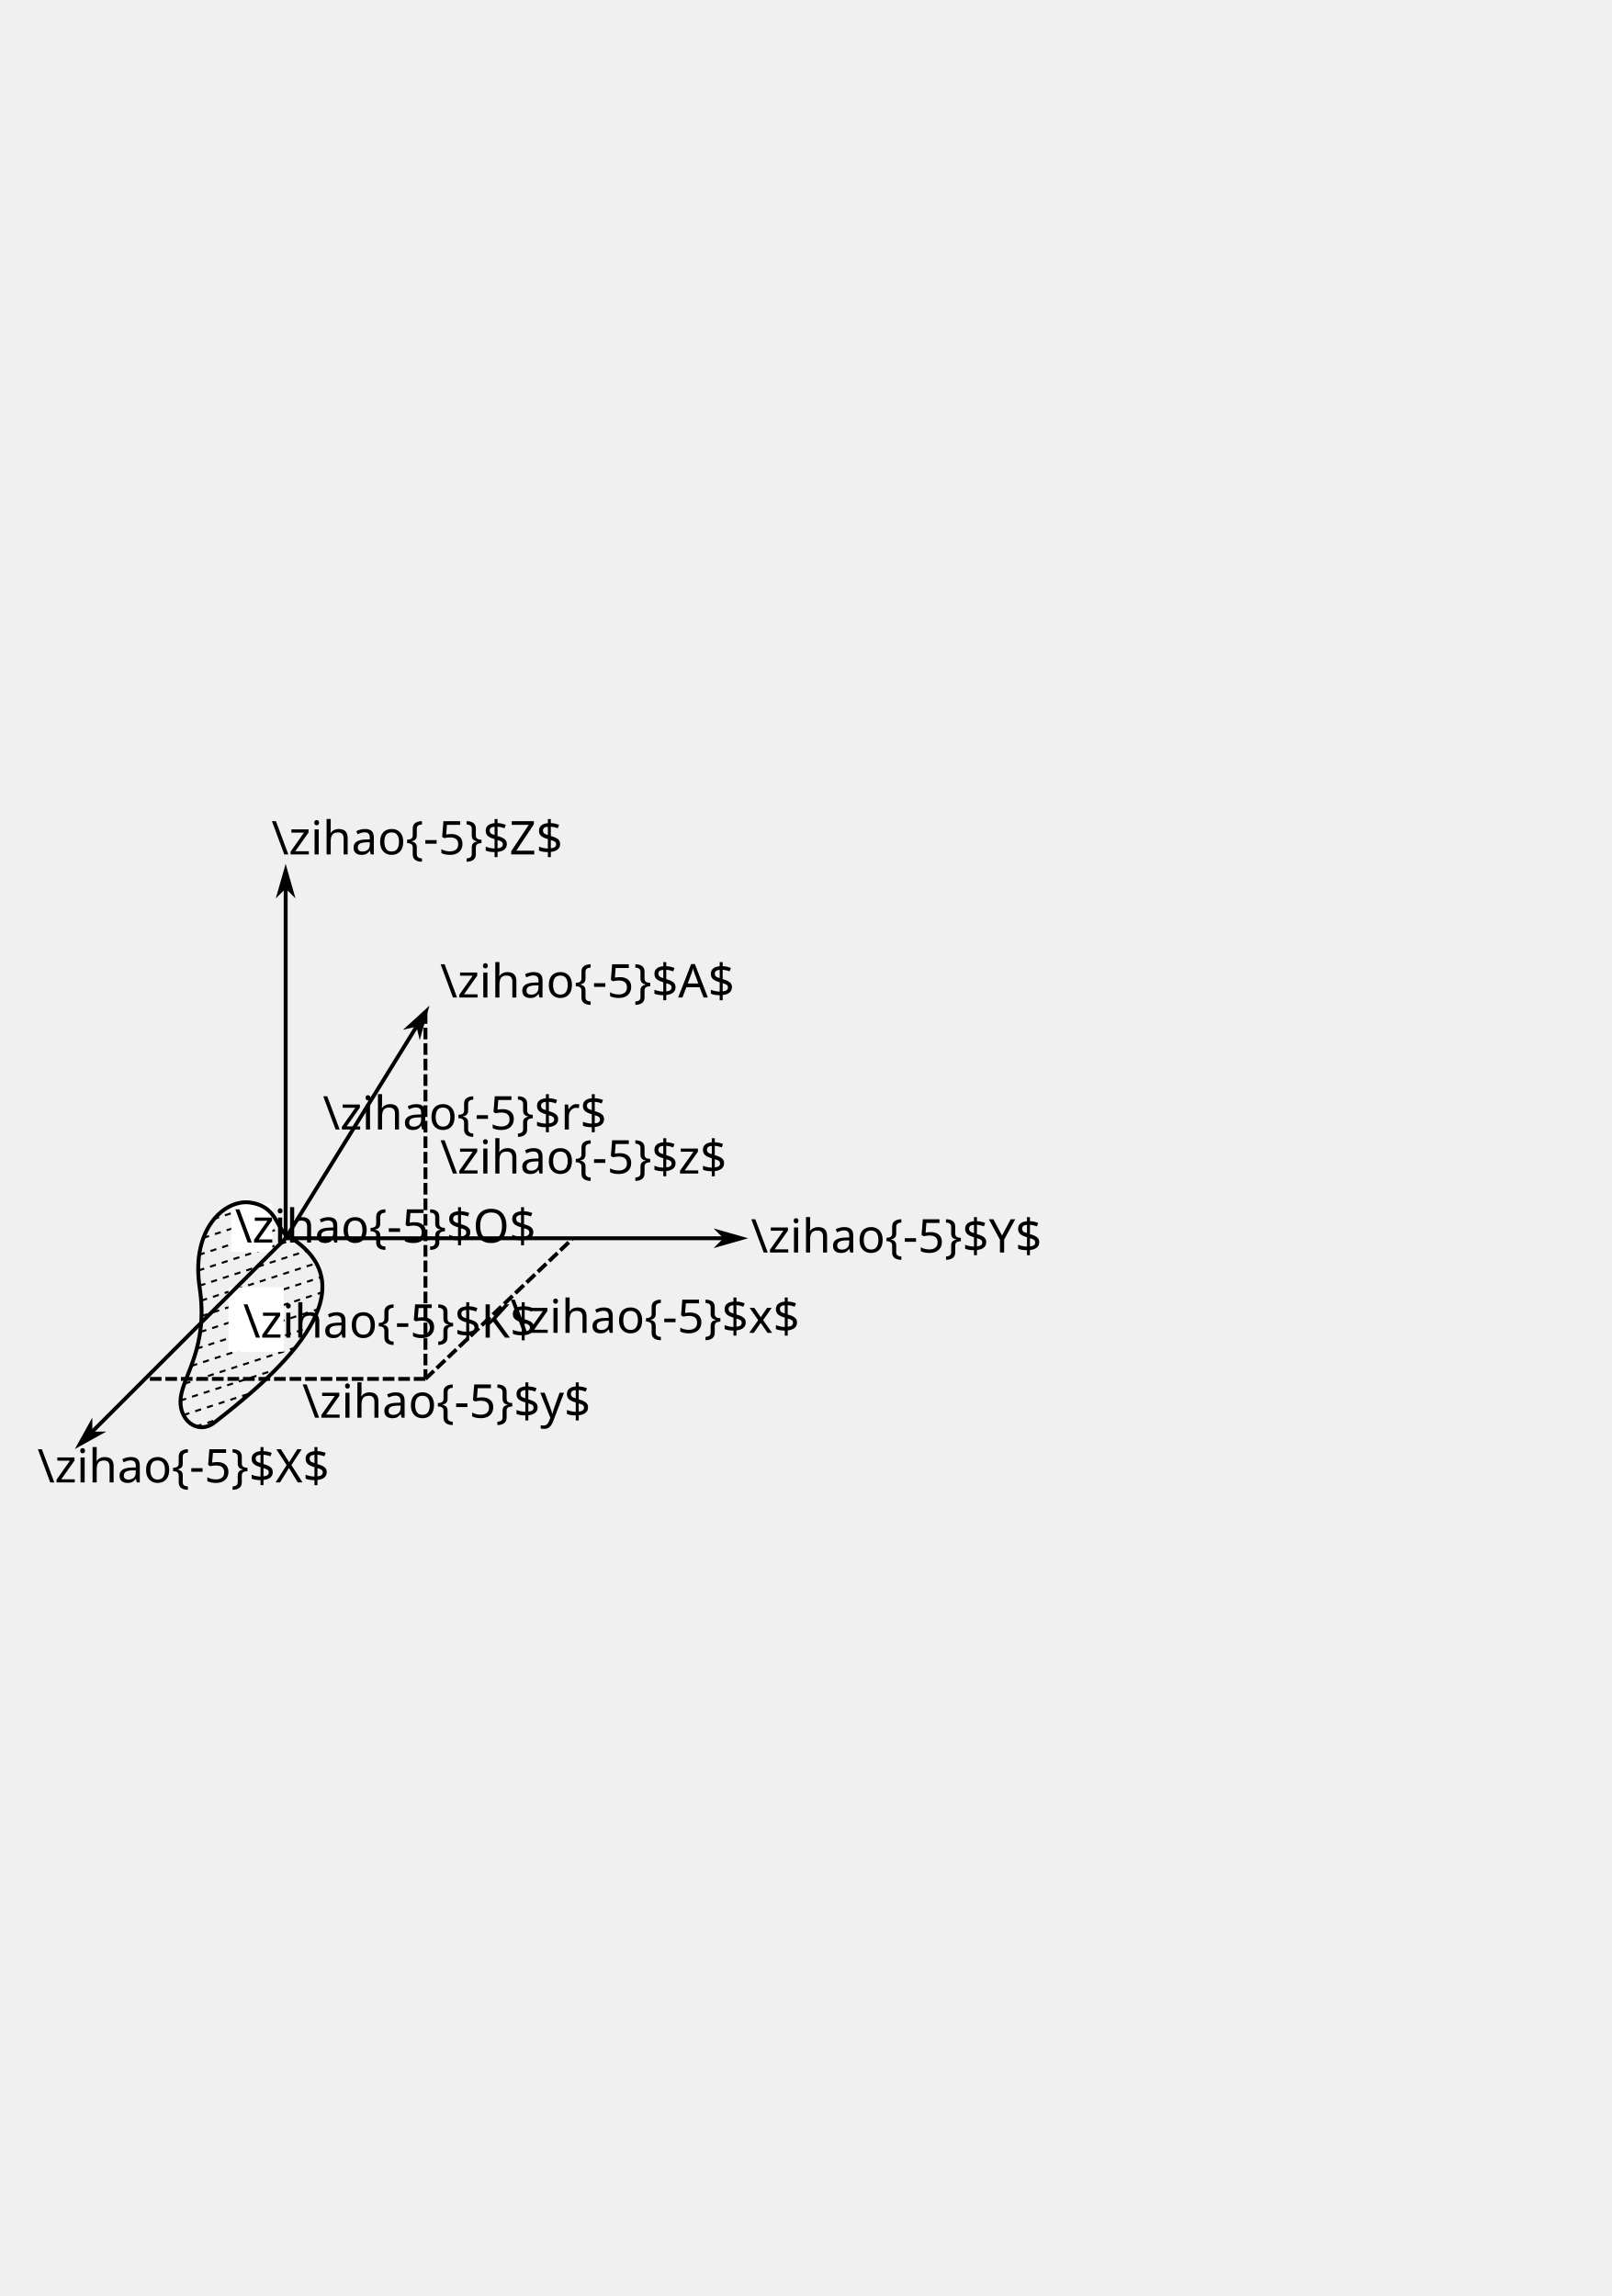
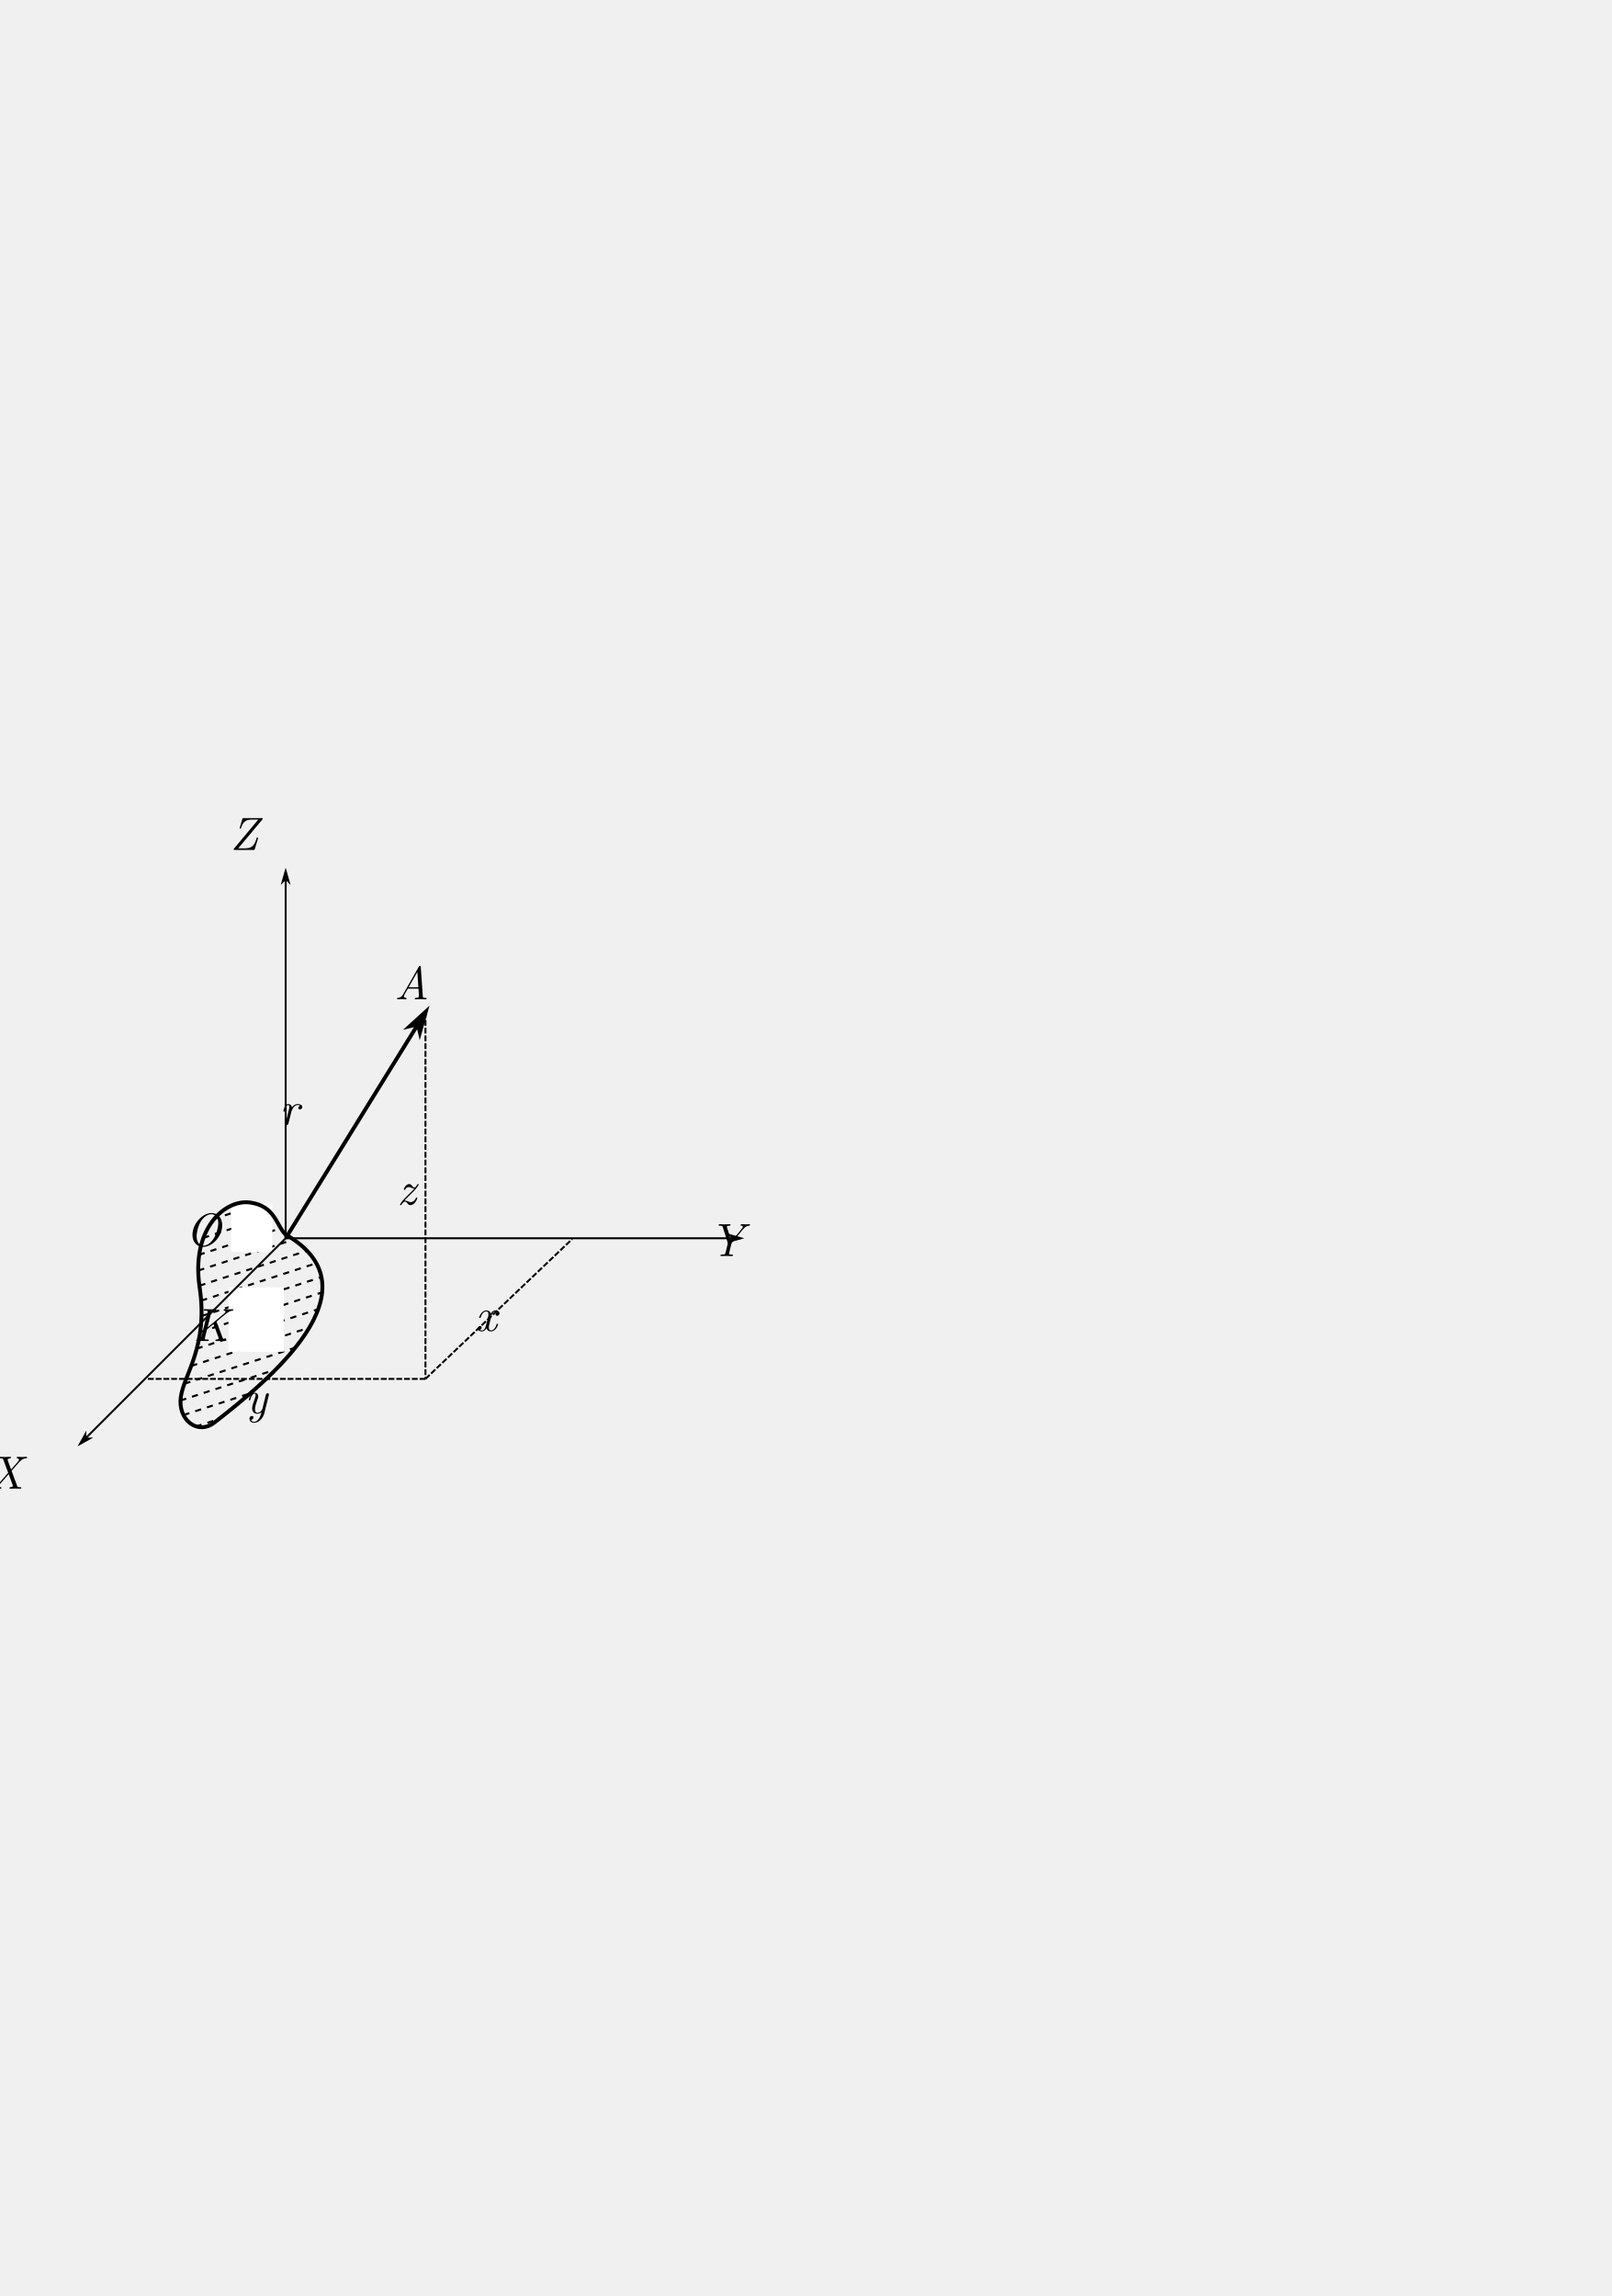
<svg xmlns="http://www.w3.org/2000/svg" version="1.1" id="svg833" width="415.135" height="591.568" viewBox="0 0 415.135 591.568">
  <defs id="defs837">
    <marker style="overflow:visible;" id="marker1368" refX="0.0" refY="0.0" orient="auto">
      <path transform="scale(0.4) rotate(180) translate(10,0)" style="fill-rule:evenodd;stroke:#000000;stroke-width:1pt;stroke-opacity:1;fill:#000000;fill-opacity:1" d="M 0.0,0.0 L 5.0,-5.0 L -12.5,0.0 L 5.0,5.0 L 0.0,0.0 z " id="path1366" />
    </marker>
    <marker style="overflow:visible;" id="marker1153" refX="0.0" refY="0.0" orient="auto">
      <path transform="scale(0.4) rotate(180) translate(10,0)" style="fill-rule:evenodd;stroke:#000000;stroke-width:1pt;stroke-opacity:1;fill:#000000;fill-opacity:1" d="M 0.0,0.0 L 5.0,-5.0 L -12.5,0.0 L 5.0,5.0 L 0.0,0.0 z " id="path1151" />
    </marker>
    <marker style="overflow:visible;" id="marker1129" refX="0.0" refY="0.0" orient="auto">
      <path transform="scale(0.4) rotate(180) translate(10,0)" style="fill-rule:evenodd;stroke:#000000;stroke-width:1pt;stroke-opacity:1;fill:#000000;fill-opacity:1" d="M 0.0,0.0 L 5.0,-5.0 L -12.5,0.0 L 5.0,5.0 L 0.0,0.0 z " id="path1127" />
    </marker>
    <marker style="overflow:visible;" id="Arrow1Mend" refX="0.0" refY="0.0" orient="auto">
      <path transform="scale(0.4) rotate(180) translate(10,0)" style="fill-rule:evenodd;stroke:#000000;stroke-width:1pt;stroke-opacity:1;fill:#000000;fill-opacity:1" d="M 0.0,0.0 L 5.0,-5.0 L -12.5,0.0 L 5.0,5.0 L 0.0,0.0 z " id="path858" />
    </marker>
    <pattern id="EMFhbasepattern" patternUnits="userSpaceOnUse" width="6" height="6" x="0" y="0" />
  </defs>
  <g id="g841">
    <g id="g1513" transform="matrix(0.5290613,0,0,0.5290613,54.92,190.1335)">
      <path style="fill:none;stroke:#000000;stroke-width:1;stroke-linecap:butt;stroke-linejoin:miter;stroke-miterlimit:4;stroke-dasharray:3, 3;stroke-dashoffset:0;stroke-opacity:1" d="m -8.525,335.368 10.885,-3.537" id="path1458" />
      <path style="fill:none;stroke:#000000;stroke-width:1;stroke-linecap:butt;stroke-linejoin:miter;stroke-miterlimit:4;stroke-dasharray:3, 3;stroke-dashoffset:0;stroke-opacity:1" d="M -14.451,329.735 17.299,319.418" id="path1460" />
      <path style="fill:none;stroke:#000000;stroke-width:1;stroke-linecap:butt;stroke-linejoin:miter;stroke-miterlimit:4;stroke-dasharray:3, 3;stroke-dashoffset:0;stroke-opacity:1" d="M -16.017,322.684 30.023,307.725" id="path1462" />
      <path style="fill:none;stroke:#000000;stroke-width:1;stroke-linecap:butt;stroke-linejoin:miter;stroke-miterlimit:4;stroke-dasharray:3, 3;stroke-dashoffset:0;stroke-opacity:1" d="M -13.98,314.464 39.601,297.054" id="path1464" />
      <path style="fill:none;stroke:#000000;stroke-width:1;stroke-linecap:butt;stroke-linejoin:miter;stroke-miterlimit:4;stroke-dasharray:3, 3;stroke-dashoffset:0;stroke-opacity:1" d="M -10.641,305.82 46.529,287.244" id="path1470" />
      <path style="fill:none;stroke:#000000;stroke-width:1;stroke-linecap:butt;stroke-linejoin:miter;stroke-miterlimit:4;stroke-dasharray:3, 3;stroke-dashoffset:0;stroke-opacity:1" d="M -8.038,297.415 50.815,278.292" id="path1472" />
      <path style="fill:none;stroke:#000000;stroke-width:1;stroke-linecap:butt;stroke-linejoin:miter;stroke-miterlimit:4;stroke-dasharray:3, 3;stroke-dashoffset:0;stroke-opacity:1" d="M -6.201,289.259 52.966,270.034" id="path1474" />
      <path style="fill:none;stroke:#000000;stroke-width:1;stroke-linecap:butt;stroke-linejoin:miter;stroke-miterlimit:4;stroke-dasharray:3, 3;stroke-dashoffset:0;stroke-opacity:1" d="M -5.667,281.526 52.676,262.57" id="path1476" />
      <path style="fill:none;stroke:#000000;stroke-width:1;stroke-linecap:butt;stroke-linejoin:miter;stroke-miterlimit:4;stroke-dasharray:3, 3;stroke-dashoffset:0;stroke-opacity:1" d="M -5.845,274.025 50.063,255.859" id="path1478" />
      <path style="fill:none;stroke:#000000;stroke-width:1;stroke-linecap:butt;stroke-linejoin:miter;stroke-miterlimit:4;stroke-dasharray:3, 3;stroke-dashoffset:0;stroke-opacity:1" d="M -6.701,266.744 45.409,249.813" id="path1480" />
      <path style="fill:none;stroke:#000000;stroke-width:1;stroke-linecap:butt;stroke-linejoin:miter;stroke-miterlimit:4;stroke-dasharray:3, 3;stroke-dashoffset:0;stroke-opacity:1" d="M -7.246,259.362 39.08,244.31" id="path1482" />
      <path style="fill:none;stroke:#000000;stroke-width:1;stroke-linecap:butt;stroke-linejoin:miter;stroke-miterlimit:4;stroke-dasharray:3, 3;stroke-dashoffset:0;stroke-opacity:1" d="M -7.021,251.73 33.01,238.723" id="path1484" />
      <path style="fill:none;stroke:#000000;stroke-width:1;stroke-linecap:butt;stroke-linejoin:miter;stroke-miterlimit:4;stroke-dasharray:3, 3;stroke-dashoffset:0;stroke-opacity:1" d="M -4.875,243.474 29.012,232.463" id="path1486" />
      <path style="fill:none;stroke:#000000;stroke-width:1;stroke-linecap:butt;stroke-linejoin:miter;stroke-miterlimit:4;stroke-dasharray:3, 3;stroke-dashoffset:0;stroke-opacity:1" d="m 0,234.331 22.193,-7.211" id="path1488" />
    </g>
    <rect style="fill:#ffffff;stroke:none;stroke-width:0.746;stroke-miterlimit:4;stroke-dasharray:none;stroke-dashoffset:0" id="rect1663-6" width="10.6" height="12.414" x="59.558" y="310.132" />
    <path style="fill:none;stroke:#000000;stroke-width:1;stroke-linecap:butt;stroke-linejoin:miter;stroke-opacity:1;stroke-miterlimit:4;stroke-dasharray:none" d="m 73.541,318.055 c -2.356,-2.264 -2.638,-7.359 -9.14,-8.226 -6.502,-0.868 -15.252,6.776 -12.967,21.886 2.284,15.11 -4.04,22.374 -4.856,28.234 -0.816,5.86 4.321,9.946 8.683,6.551 13.403,-10.435 42.954,-34.276 18.281,-48.444 z" id="path1454" />
    <rect style="fill:#ffffff;stroke:none;stroke-width:1;stroke-miterlimit:4;stroke-dasharray:none;stroke-dashoffset:0" id="rect1663" width="14.227" height="16.598" x="58.86" y="331.681" />
-     <g id="g1326" transform="translate(1.779526,-2.22047)" style="stroke-width:1.002;stroke-miterlimit:4;stroke-dasharray:none">
-       <path style="fill:none;stroke:#000000;stroke-width:1.002;stroke-linecap:butt;stroke-linejoin:miter;stroke-miterlimit:4;stroke-dasharray:none;stroke-opacity:1;marker-end:url(#Arrow1Mend)" d="M 71.811,321.26 H 188.976" id="path847" />
-       <path style="fill:none;stroke:#000000;stroke-width:1.002;stroke-linecap:butt;stroke-linejoin:miter;stroke-opacity:1;marker-end:url(#marker1129);stroke-miterlimit:4;stroke-dasharray:none" d="M 71.811,321.26 18.898,374.173" id="path1125" />
-       <path style="fill:none;stroke:#000000;stroke-width:1.002;stroke-linecap:butt;stroke-linejoin:miter;stroke-opacity:1;marker-end:url(#marker1153);stroke-miterlimit:4;stroke-dasharray:none" d="M 71.811,321.26 V 226.772" id="path1149" />
-       <text xml:space="preserve" style="font-size:12px;line-height:1.25;font-family:sans-serif;-inkscape-font-specification:'sans-serif, Normal';stroke-width:1.002;stroke-miterlimit:4;stroke-dasharray:none" x="68.146" y="222.356" id="text1223">
-         <tspan id="tspan1221" x="68.146" y="222.356">\zihao{-5}$Z$</tspan>
-       </text>
-       <text xml:space="preserve" style="font-size:12px;line-height:1.25;font-family:sans-serif;-inkscape-font-specification:'sans-serif, Normal';stroke-width:1.002;stroke-miterlimit:4;stroke-dasharray:none" x="58.729" y="322.367" id="text1227">
-         <tspan id="tspan1225" x="58.729" y="322.367">\zihao{-5}$O$</tspan>
-       </text>
-       <text xml:space="preserve" style="font-size:12px;line-height:1.25;font-family:sans-serif;-inkscape-font-specification:'sans-serif, Normal';stroke-width:1.002;stroke-miterlimit:4;stroke-dasharray:none" x="7.852" y="384.176" id="text1231">
-         <tspan id="tspan1229" x="7.852" y="384.176">\zihao{-5}$X$</tspan>
-       </text>
-       <text xml:space="preserve" style="font-size:12px;line-height:1.25;font-family:sans-serif;-inkscape-font-specification:'sans-serif, Normal';stroke-width:1.002;stroke-miterlimit:4;stroke-dasharray:none" x="191.649" y="324.925" id="text1235">
-         <tspan id="tspan1233" x="191.649" y="324.925">\zihao{-5}$Y$</tspan>
-       </text>
-     </g>
+     <path style="fill:none;stroke:#000000;stroke-width:0.5;stroke-linecap:butt;stroke-linejoin:miter;stroke-miterlimit:4;stroke-dasharray:none;stroke-opacity:1;marker-end:url(#Arrow1Mend)" d="M 73.591,319.039 H 190.756" id="path847" />
+     <path style="fill:none;stroke:#000000;stroke-width:0.5;stroke-linecap:butt;stroke-linejoin:miter;stroke-miterlimit:4;stroke-dasharray:none;stroke-opacity:1;marker-end:url(#marker1129)" d="M 73.591,319.039 20.677,371.953" id="path1125" />
+     <path style="fill:none;stroke:#000000;stroke-width:0.5;stroke-linecap:butt;stroke-linejoin:miter;stroke-miterlimit:4;stroke-dasharray:none;stroke-opacity:1;marker-end:url(#marker1153)" d="M 73.591,319.039 V 224.551" id="path1149" />
    <path style="fill:none;stroke:#000000;stroke-width:1px;stroke-linecap:butt;stroke-linejoin:miter;stroke-opacity:1;marker-end:url(#marker1368)" d="M 73.591,319.039 109.606,260.787" id="path1364" />
-     <path style="fill:none;stroke:#000000;stroke-width:1;stroke-linecap:butt;stroke-linejoin:miter;stroke-miterlimit:4;stroke-dasharray:3, 1;stroke-dashoffset:0;stroke-opacity:1" d="m 109.606,355.276 37.795,-36.029" id="path1682" />
-     <path style="fill:none;stroke:#000000;stroke-width:1;stroke-linecap:butt;stroke-linejoin:miter;stroke-miterlimit:4;stroke-dasharray:3, 1;stroke-dashoffset:0;stroke-opacity:1" d="m 109.606,260.787 v 94.488" id="path1406" />
-     <path style="fill:none;stroke:#000000;stroke-width:1;stroke-linecap:butt;stroke-linejoin:miter;stroke-opacity:1;stroke-miterlimit:4;stroke-dasharray:3,1;stroke-dashoffset:0" d="M 109.606,355.276 H 37.795" id="path1408" />
-     <text xml:space="preserve" style="font-size:12px;line-height:1.25;font-family:sans-serif;-inkscape-font-specification:'sans-serif, Normal'" x="113.386" y="257.008" id="text1412">
-       <tspan id="tspan1410" x="113.386" y="257.008">\zihao{-5}$A$</tspan>
+     <path style="fill:none;stroke:#000000;stroke-width:0.5;stroke-linecap:butt;stroke-linejoin:miter;stroke-miterlimit:4;stroke-dasharray:1.5,0.5;stroke-dashoffset:0;stroke-opacity:1" d="m 109.606,355.276 37.795,-36.029" id="path1682" />
+     <path style="fill:none;stroke:#000000;stroke-width:0.5;stroke-linecap:butt;stroke-linejoin:miter;stroke-miterlimit:4;stroke-dasharray:1.5,0.5;stroke-dashoffset:0;stroke-opacity:1" d="m 109.606,260.787 v 94.488" id="path1406" />
+     <path style="fill:none;stroke:#000000;stroke-width:0.5;stroke-linecap:butt;stroke-linejoin:miter;stroke-opacity:1;stroke-miterlimit:4;stroke-dasharray:1.5,0.5;stroke-dashoffset:0" d="M 109.606,355.276 H 37.795" id="path1408" />
+     <text xml:space="preserve" style="font-style:italic;font-size:12px;line-height:1.25;font-family:'Latin Modern Roman';-inkscape-font-specification:'Latin Modern Roman, Italic';text-align:center;text-anchor:middle" x="73.659" y="218.987" id="text1014">
+       <tspan id="tspan1012" x="73.659" y="218.987">Z</tspan>
    </text>
-     <text xml:space="preserve" style="font-size:12px;line-height:1.25;font-family:sans-serif;-inkscape-font-specification:'sans-serif, Normal'" x="83.15" y="291.024" id="text1416">
-       <tspan id="tspan1414" x="83.15" y="291.024">\zihao{-5}$r$</tspan>
+     <text xml:space="preserve" style="font-style:italic;font-size:12px;line-height:1.25;font-family:'Latin Modern Roman';-inkscape-font-specification:'Latin Modern Roman, Italic';text-align:center;text-anchor:middle" x="116.793" y="257.476" id="text1018">
+       <tspan id="tspan1016" x="116.793" y="257.476">A</tspan>
    </text>
-     <text xml:space="preserve" style="font-size:12px;line-height:1.25;font-family:sans-serif;-inkscape-font-specification:'sans-serif, Normal'" x="113.386" y="302.362" id="text1420">
-       <tspan id="tspan1418" x="113.386" y="302.362">\zihao{-5}$z$</tspan>
+     <text xml:space="preserve" style="font-style:italic;font-size:12px;line-height:1.25;font-family:'Latin Modern Roman';-inkscape-font-specification:'Latin Modern Roman, Italic';text-align:center;text-anchor:middle" x="12.277" y="383.559" id="text1022">
+       <tspan id="tspan1020" x="12.277" y="383.559">X</tspan>
    </text>
-     <text xml:space="preserve" style="font-size:12px;line-height:1.25;font-family:sans-serif;-inkscape-font-specification:'sans-serif, Normal'" x="131.469" y="343.415" id="text1424">
-       <tspan id="tspan1422" x="131.469" y="343.415">\zihao{-5}$x$</tspan>
+     <text xml:space="preserve" style="font-style:italic;font-size:12px;line-height:1.25;font-family:'Latin Modern Roman';-inkscape-font-specification:'Latin Modern Roman, Italic';text-align:center;text-anchor:middle" x="76.753" y="364.135" id="text1026">
+       <tspan id="tspan1024" x="76.753" y="364.135">y</tspan>
    </text>
-     <text xml:space="preserve" style="font-size:12px;line-height:1.25;font-family:sans-serif;-inkscape-font-specification:'sans-serif, Normal'" x="77.856" y="365.278" id="text1428">
-       <tspan id="tspan1426" x="77.856" y="365.278">\zihao{-5}$y$</tspan>
+     <text xml:space="preserve" style="font-style:italic;font-size:12px;line-height:1.25;font-family:'Latin Modern Roman';-inkscape-font-specification:'Latin Modern Roman, Italic';text-align:center;text-anchor:middle" x="85.272" y="289.758" id="text1030">
+       <tspan id="tspan1028" x="85.272" y="289.758">r</tspan>
    </text>
-     <text xml:space="preserve" style="font-size:12px;line-height:1.25;font-family:sans-serif;-inkscape-font-specification:'sans-serif, Normal'" x="62.623" y="344.637" id="text1432">
-       <tspan id="tspan1430" x="62.623" y="344.637">\zihao{-5}$K$</tspan>
+     <text xml:space="preserve" style="font-style:italic;font-size:12px;line-height:1.25;font-family:'Latin Modern Roman';-inkscape-font-specification:'Latin Modern Roman, Italic';text-align:center;text-anchor:middle" x="115.499" y="310.374" id="text1034">
+       <tspan id="tspan1032" x="115.499" y="310.374">z</tspan>
+     </text>
+     <text xml:space="preserve" style="font-style:italic;font-size:12px;line-height:1.25;font-family:'Latin Modern Roman';-inkscape-font-specification:'Latin Modern Roman, Italic';text-align:center;text-anchor:middle" x="63.14" y="320.996" id="text1038">
+       <tspan id="tspan1036" x="63.14" y="320.996">O</tspan>
+     </text>
+     <text xml:space="preserve" style="font-style:italic;font-size:12px;line-height:1.25;font-family:'Latin Modern Roman';-inkscape-font-specification:'Latin Modern Roman, Italic';text-align:center;text-anchor:middle" x="135.977" y="342.923" id="text1042">
+       <tspan id="tspan1040" x="135.977" y="342.923">x</tspan>
+     </text>
+     <text xml:space="preserve" style="font-style:italic;font-size:12px;line-height:1.25;font-family:'Latin Modern Roman';-inkscape-font-specification:'Latin Modern Roman, Italic';text-align:center;text-anchor:middle" x="65.131" y="345.517" id="text1046">
+       <tspan id="tspan1044" x="65.131" y="345.517">K</tspan>
+     </text>
+     <text xml:space="preserve" style="font-style:italic;font-size:12px;line-height:1.25;font-family:'Latin Modern Roman';-inkscape-font-specification:'Latin Modern Roman, Italic';text-align:center;text-anchor:middle" x="197.911" y="323.62" id="text1050">
+       <tspan id="tspan1048" x="197.911" y="323.62">Y</tspan>
    </text>
  </g>
</svg>
